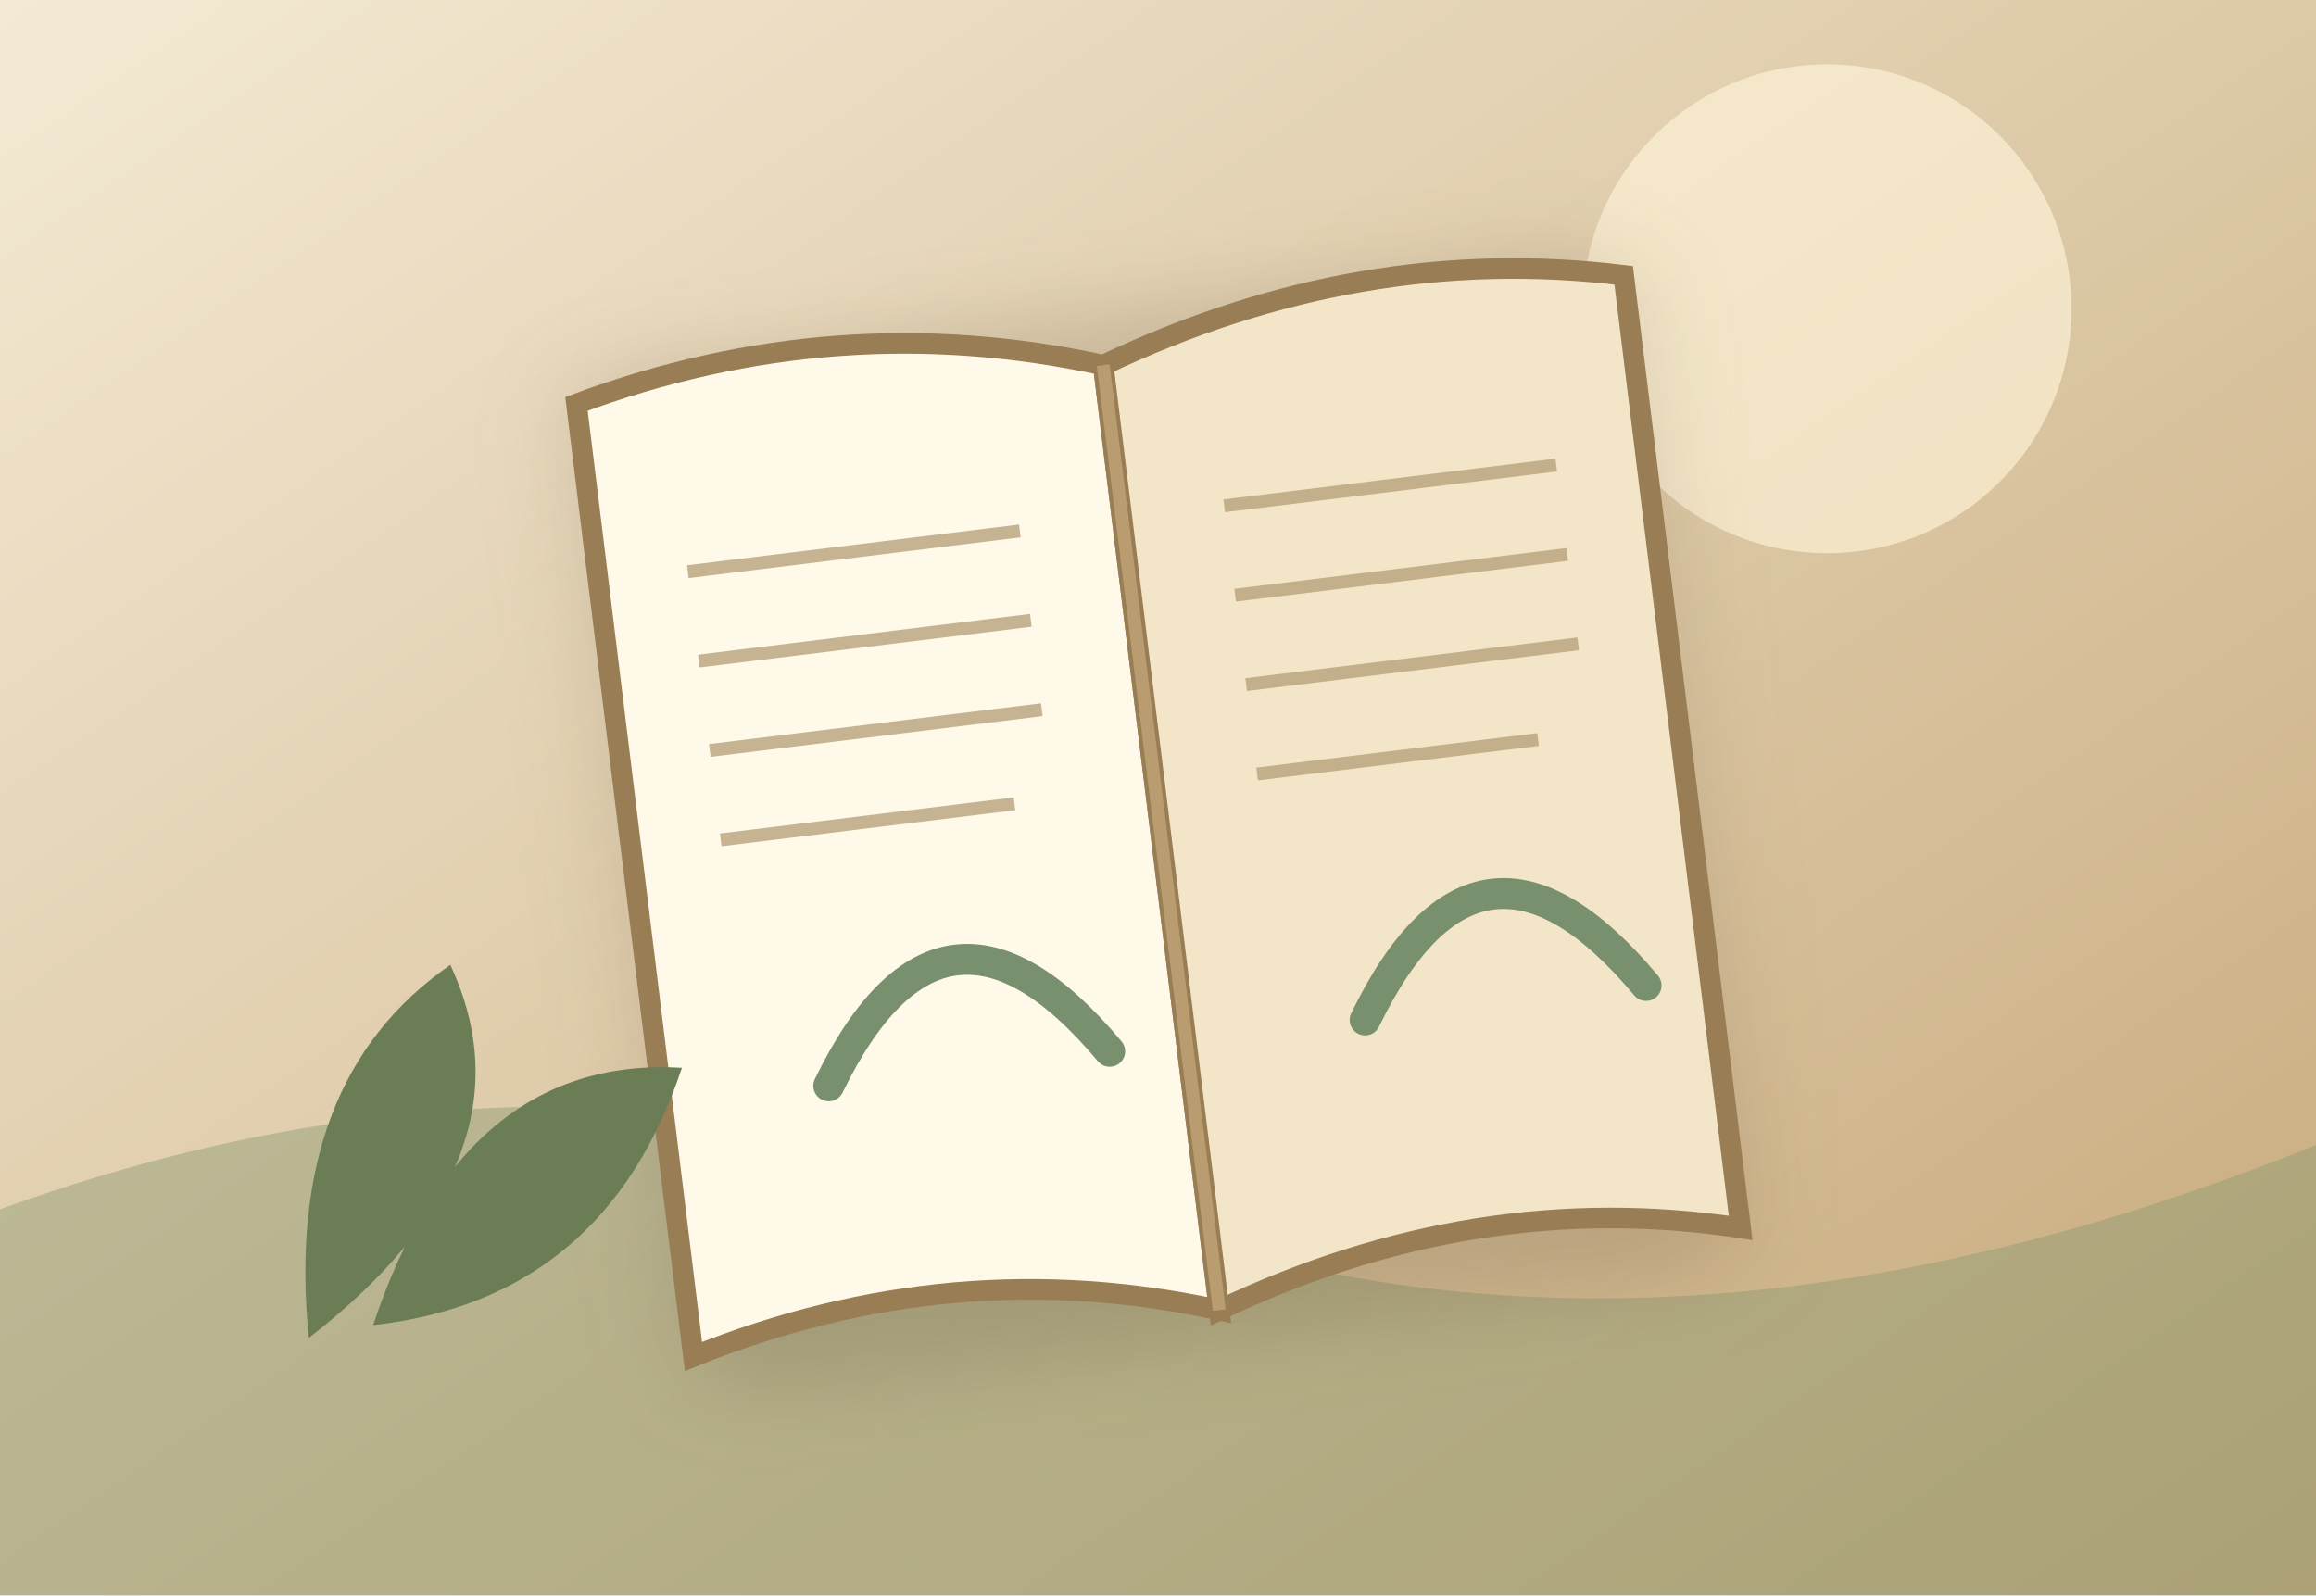
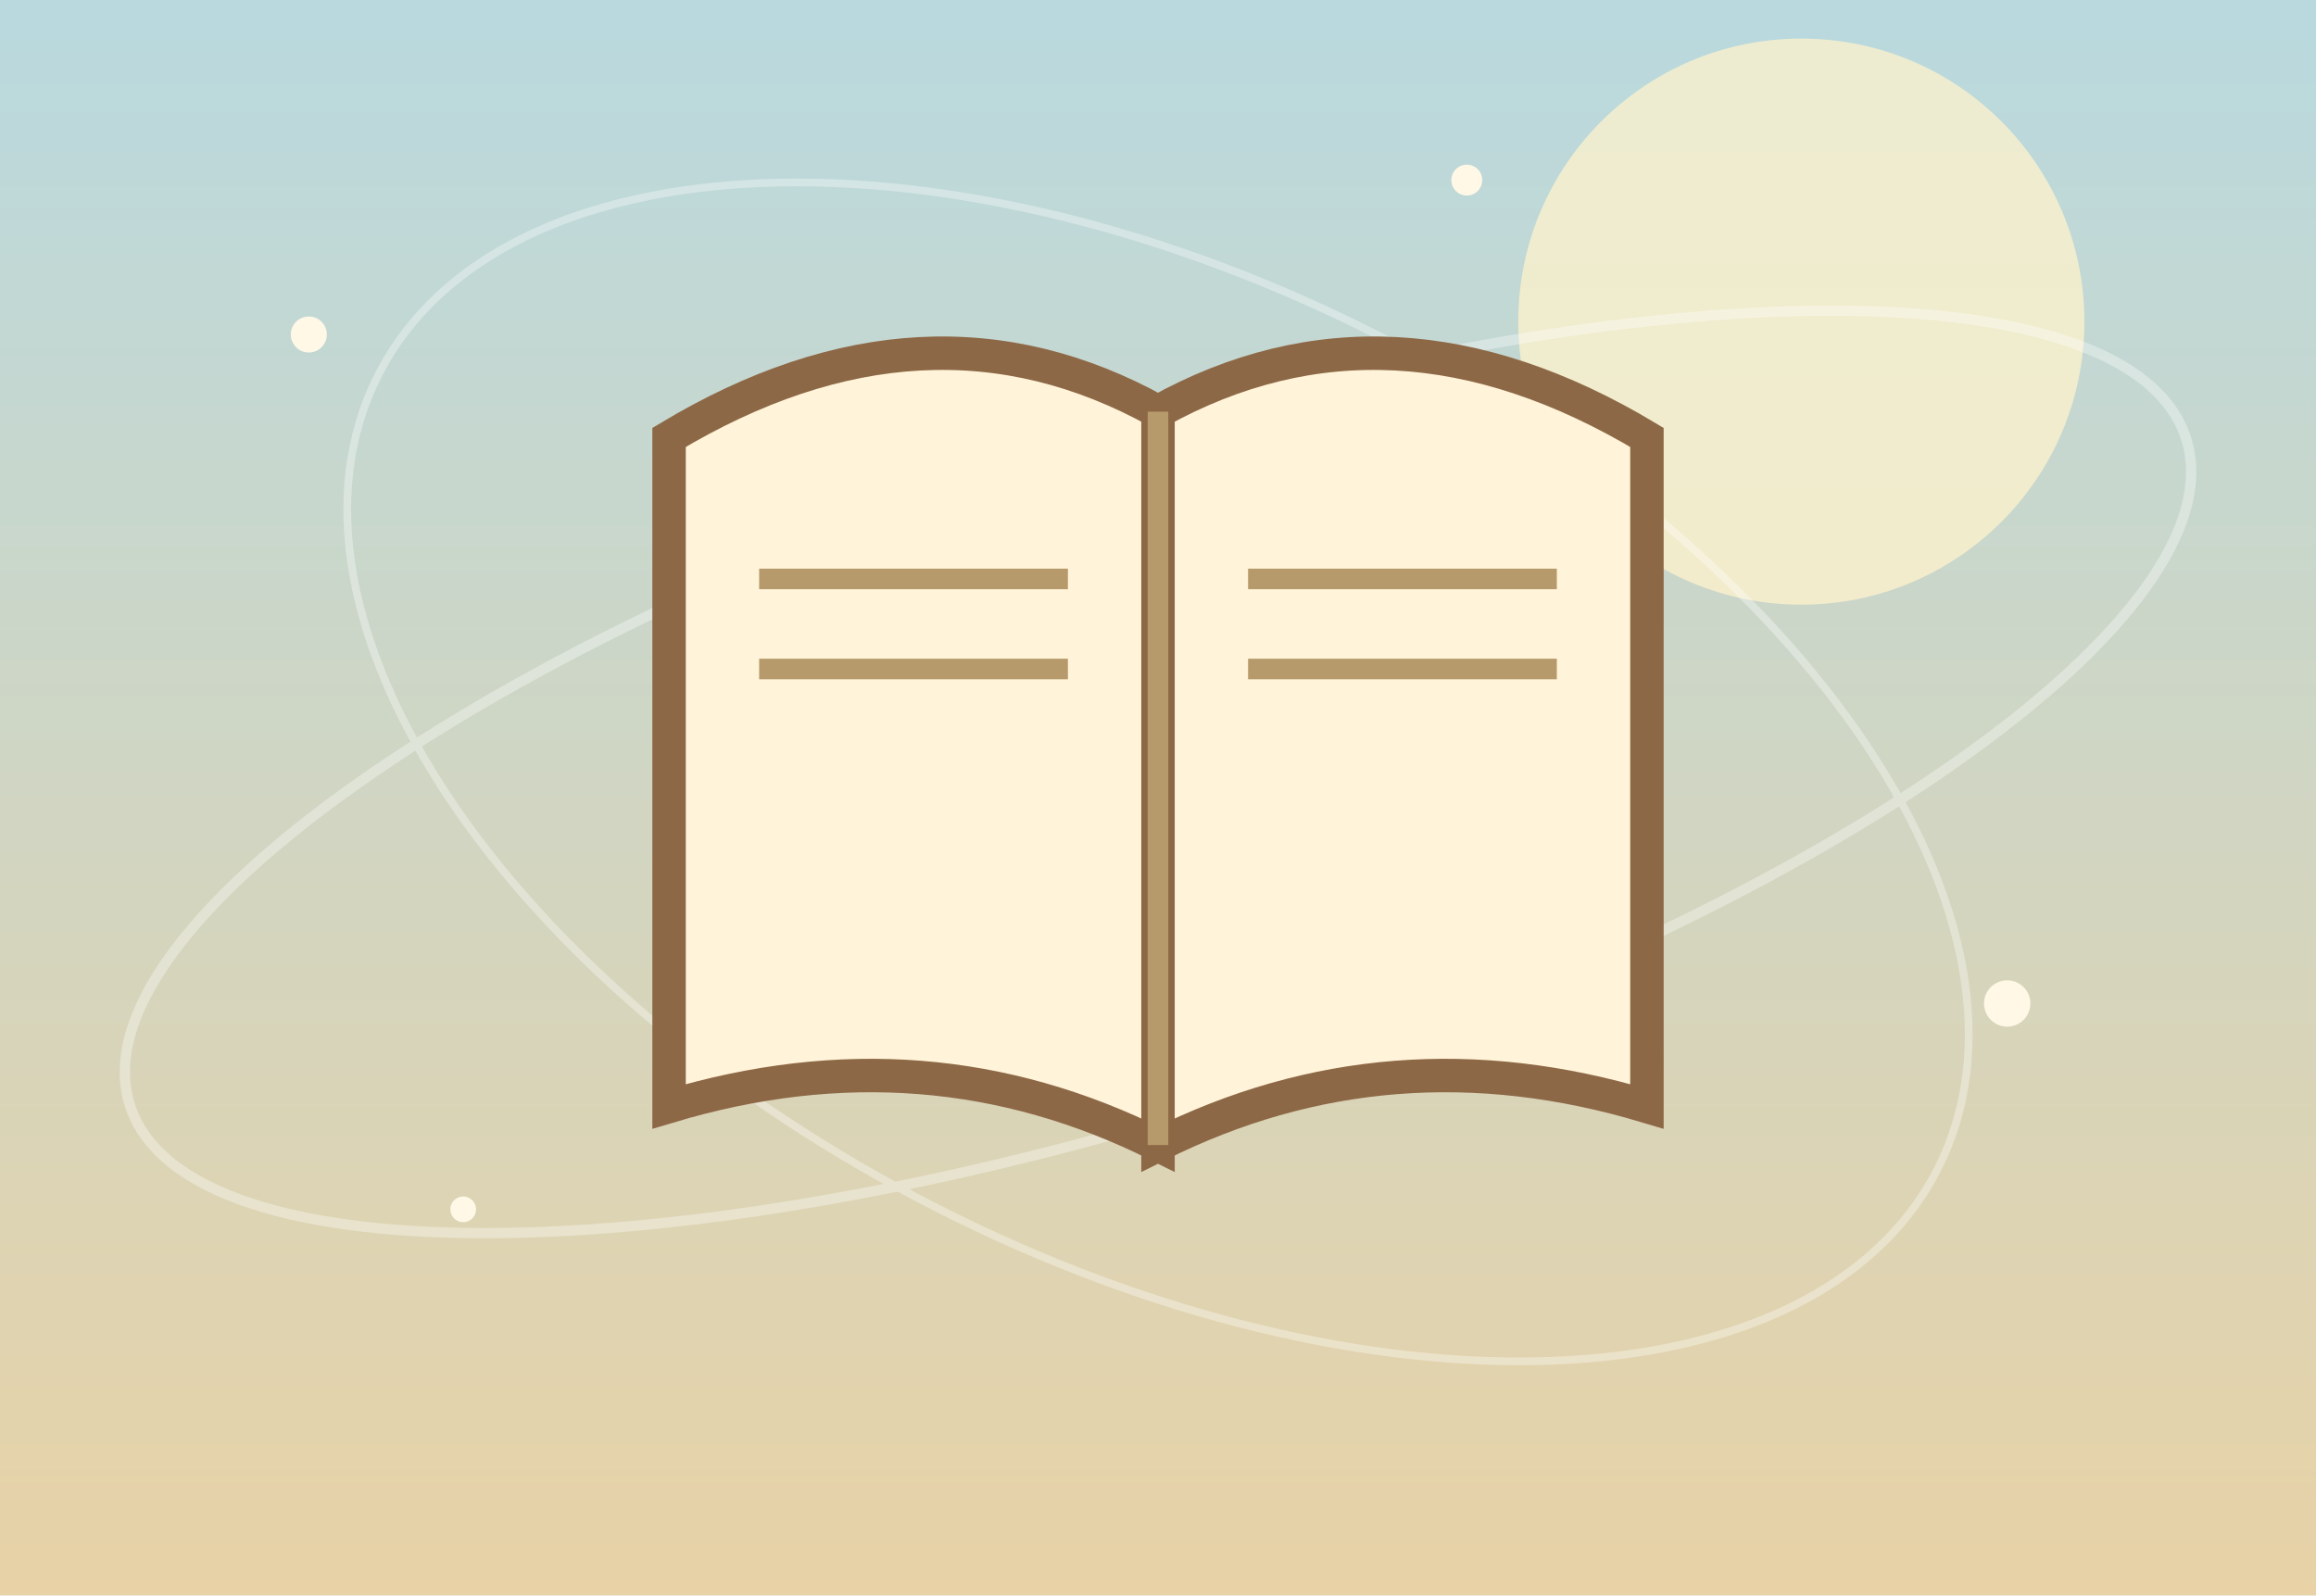
<svg xmlns="http://www.w3.org/2000/svg" viewBox="0 0 900 620">
  <defs>
-     <linearGradient id="g" x2="1" y2="1">
-       <stop stop-color="#f4ead4" />
-       <stop offset="1" stop-color="#c6a879" />
+     <linearGradient id="sky" x2="0" y2="1">
+       <stop stop-color="#b9d9df" />
+       <stop offset="1" stop-color="#e8d2a6" />
    </linearGradient>
-     <filter id="s">
-       <feGaussianBlur stdDeviation="18" />
-     </filter>
  </defs>
-   <rect width="900" height="620" fill="url(#g)" />
-   <circle cx="710" cy="120" r="95" fill="#fff5d8" opacity=".65" />
-   <path d="M0 470Q220 390 430 470T900 445V620H0Z" fill="#8b9a70" opacity=".45" />
-   <g transform="translate(245 105) rotate(-7 210 210)">
-     <rect x="0" y="15" width="410" height="400" rx="18" fill="#58452f" opacity=".2" filter="url(#s)" />
-     <path d="M0 25Q105 0 205 35V405Q105 370 0 398Z" fill="#fff9e9" stroke="#987d55" stroke-width="8" />
-     <path d="M205 35Q310 0 410 25V398Q310 370 205 405Z" fill="#f3e5c8" stroke="#987d55" stroke-width="8" />
-     <path d="M205 35V405" stroke="#b99d70" stroke-width="5" />
-     <g stroke="#b8a17c" stroke-width="5" opacity=".8">
-       <path d="M35 95H165M35 130H165M35 165H165M35 200H150M245 95H375M245 130H375M245 165H375M245 200H355" />
-     </g>
-     <path d="M65 300q55-85 110 0M275 300q55-85 110 0" fill="none" stroke="#78906d" stroke-width="12" stroke-linecap="round" />
+   <rect width="900" height="620" fill="url(#sky)" />
+   <circle cx="700" cy="125" r="110" fill="#fff3cc" opacity=".75" />
+   <g fill="none" stroke="#fff" opacity=".34">
+     <ellipse cx="450" cy="300" rx="420" ry="130" transform="rotate(-18 450 300)" stroke-width="4" />
+     <ellipse cx="450" cy="300" rx="340" ry="190" transform="rotate(27 450 300)" stroke-width="3" />
  </g>
-   <g fill="#6b7d55">
-     <path d="M120 520q-10-100 55-145 35 75-55 145M145 515q35-105 120-100-30 90-120 100" />
+   <path d="M260 170Q360 110 450 160V445Q360 400 260 430ZM450 160Q540 110 640 170V430Q540 400 450 445Z" fill="#fff4d9" stroke="#8d6846" stroke-width="13" />
+   <path d="M450 160V445M295 225H415M295 260H415M485 225H605M485 260H605" stroke="#b79a6b" stroke-width="8" />
+   <g fill="#fff8e7">
+     <circle cx="120" cy="130" r="7" />
+     <circle cx="780" cy="390" r="9" />
+     <circle cx="180" cy="470" r="5" />
+     <circle cx="570" cy="70" r="6" />
  </g>
</svg>
